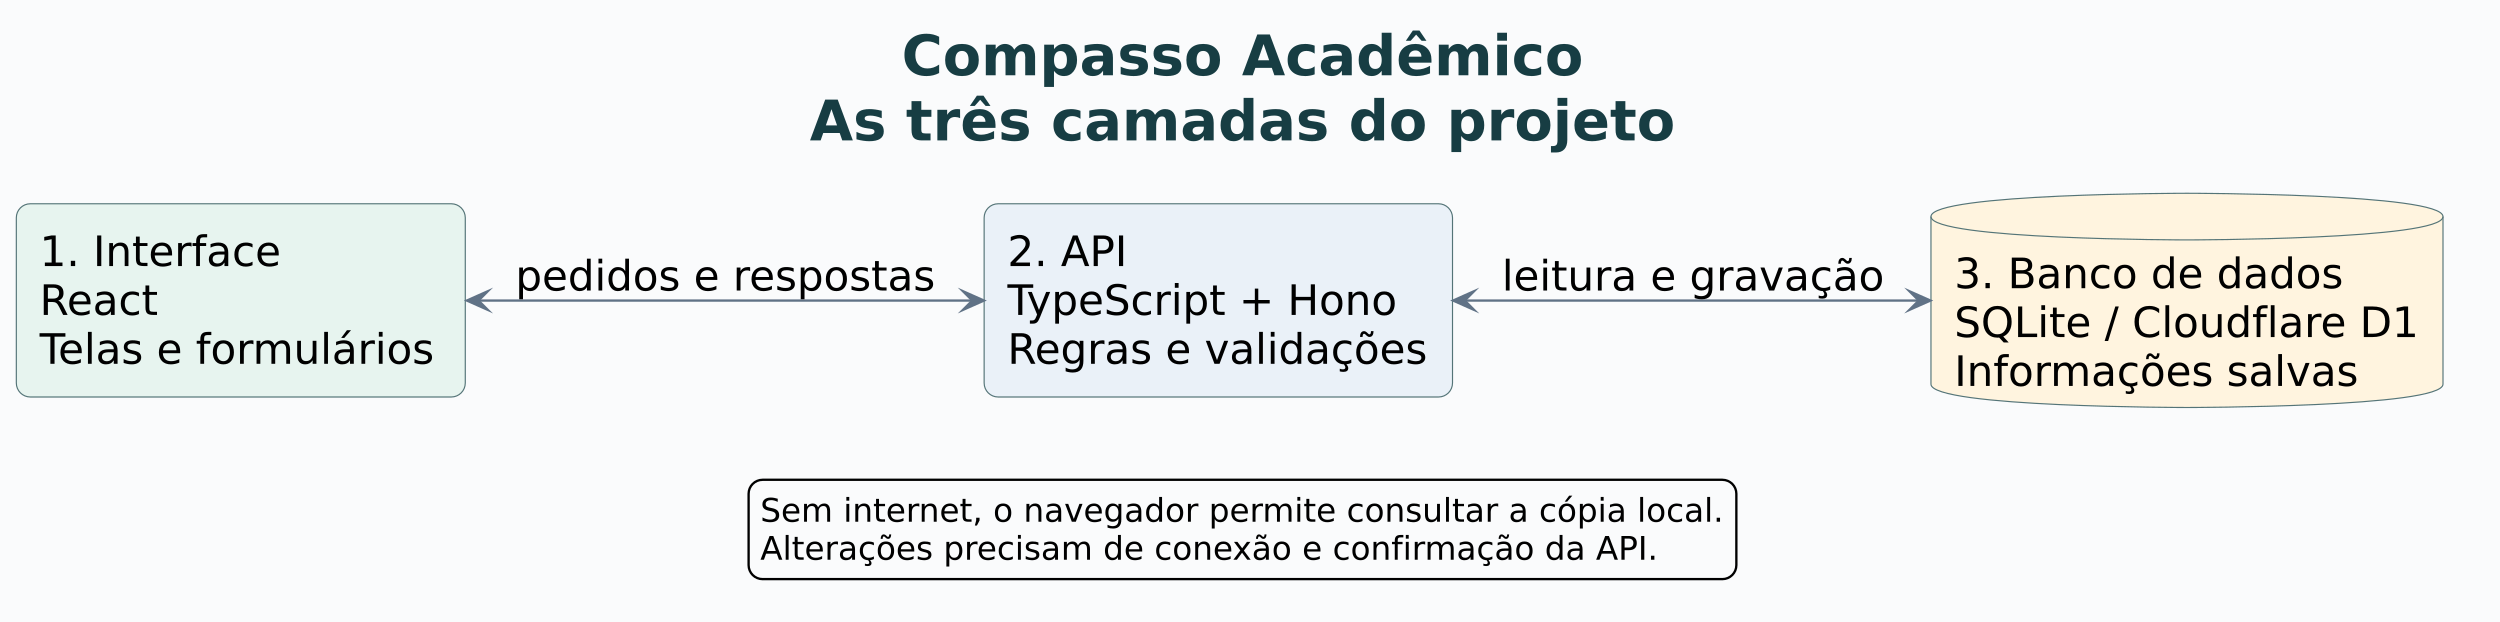
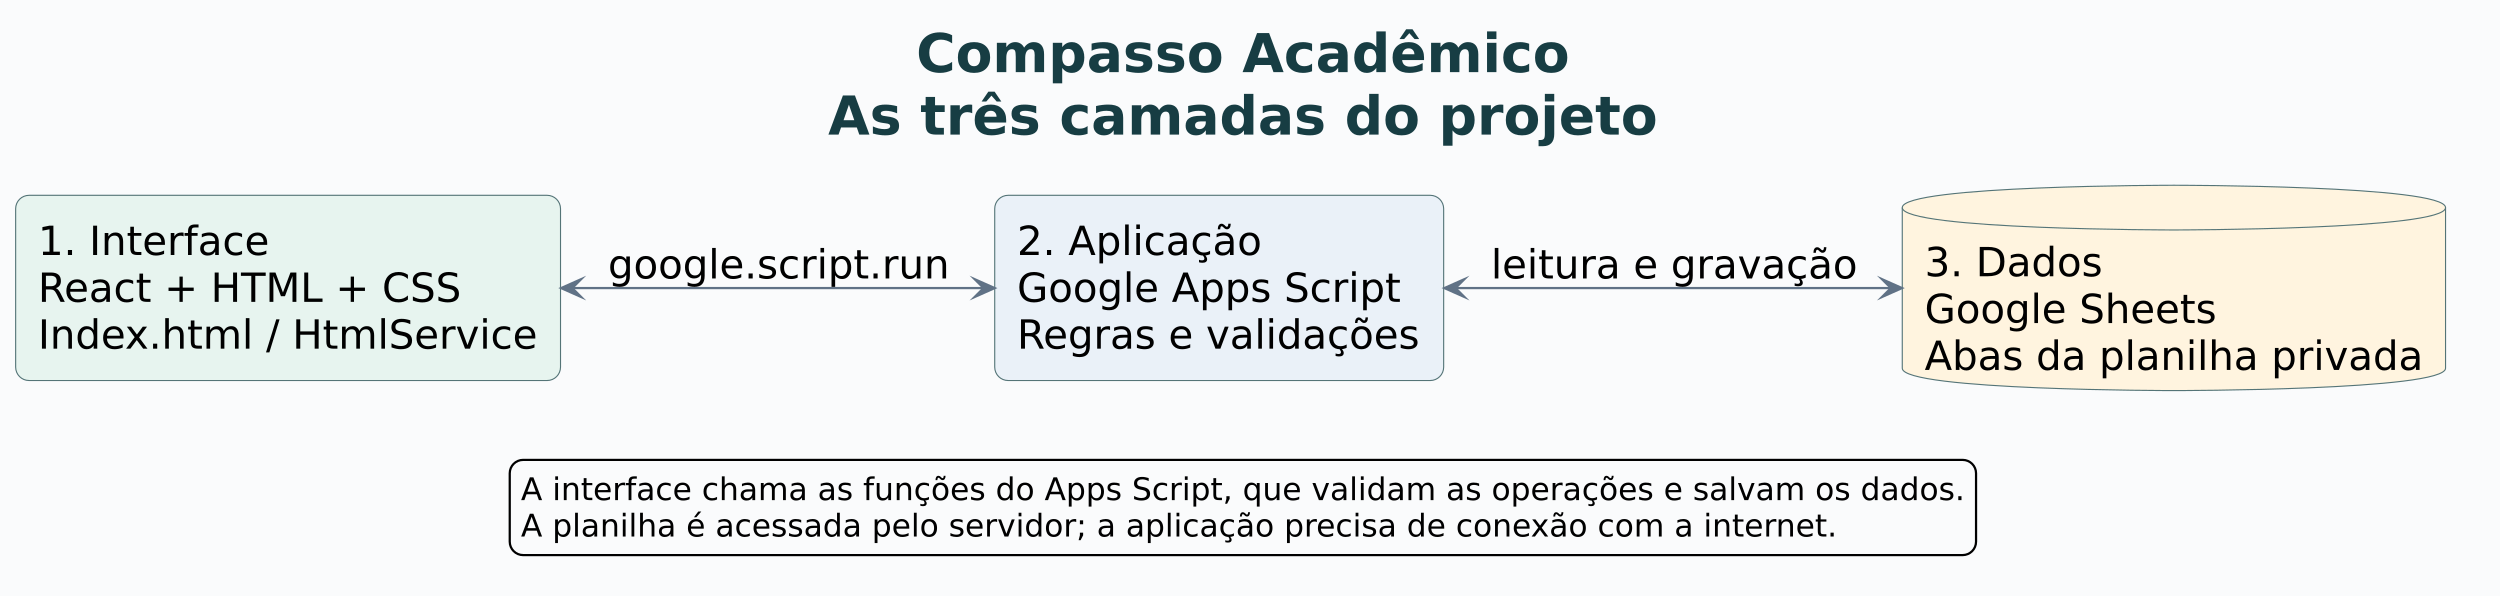
- <svg xmlns="http://www.w3.org/2000/svg" version="1.1" data-diagram-type="DESCRIPTION" style="width:1340px;height:333px;background:#FAFBFC;" width="1340px" height="333.75px" viewBox="0 0 1340 333" zoomAndPan="magnify" preserveAspectRatio="none" contentStyleType="text/css">
+ <svg xmlns="http://www.w3.org/2000/svg" version="1.1" data-diagram-type="DESCRIPTION" style="width:1398px;height:333px;background:#FAFBFC;" width="1398.75px" height="333.75px" viewBox="0 0 1398 333" zoomAndPan="magnify" preserveAspectRatio="none" contentStyleType="text/css">
  <defs />
  <g font-family="sans-serif" lengthAdjust="spacing">
-     <rect x="0" y="0" width="1340" height="333.75" fill="#FAFBFC" style="stroke:none;" />
+     <rect x="0" y="0" width="1398.75" height="333.75" fill="#FAFBFC" style="stroke:none;" />
    <g class="title" data-source-line="17">
-       <text x="483.284" y="40.347" fill="#173D43" font-size="30" textLength="365.376" font-weight="700" font-family="DejaVu Sans">Compasso Acadêmico</text>
-       <text x="434.051" y="75.269" fill="#173D43" font-size="30" textLength="463.843" font-weight="700" font-family="DejaVu Sans">As três camadas do projeto</text>
+       <text x="512.337" y="40.347" fill="#173D43" font-size="30" textLength="365.376" font-weight="700" font-family="DejaVu Sans">Compasso Acadêmico</text>
+       <text x="463.104" y="75.269" fill="#173D43" font-size="30" textLength="463.843" font-weight="700" font-family="DejaVu Sans">As três camadas do projeto</text>
    </g>
    <g class="entity" data-qualified-name="Interface" id="ent0001" data-source-line="19">
-       <rect x="8.75" y="109.219" width="240.64" height="103.574" fill="#E7F4EF" style="stroke:#547477;stroke-width:0.625;" rx="7.5" ry="7.5" />
+       <rect x="8.75" y="109.219" width="304.69" height="103.574" fill="#E7F4EF" style="stroke:#547477;stroke-width:0.625;" rx="7.5" ry="7.5" />
      <text x="21.25" y="142.604" fill="#000" font-size="22.5" textLength="129.353" font-family="DejaVu Sans">1. Interface</text>
-       <text x="21.25" y="168.795" fill="#000" font-size="22.5" textLength="64.457" font-family="DejaVu Sans">React</text>
-       <text x="21.25" y="194.987" fill="#000" font-size="22.5" textLength="215.64" font-family="DejaVu Sans">Telas e formulários</text>
+       <text x="21.25" y="168.795" fill="#000" font-size="22.5" textLength="237.656" font-family="DejaVu Sans">React + HTML + CSS</text>
+       <text x="21.25" y="194.987" fill="#000" font-size="22.5" textLength="279.69" font-family="DejaVu Sans">Index.html / HtmlService</text>
    </g>
-     <g class="entity" data-qualified-name="API" id="ent0002" data-source-line="20">
-       <rect x="527.5" y="109.219" width="251.044" height="103.574" fill="#EAF1F8" style="stroke:#547477;stroke-width:0.625;" rx="7.5" ry="7.5" />
-       <text x="540" y="142.604" fill="#000" font-size="22.5" textLength="64.215" font-family="DejaVu Sans">2. API</text>
-       <text x="540" y="168.795" fill="#000" font-size="22.5" textLength="212.311" font-family="DejaVu Sans">TypeScript + Hono</text>
-       <text x="540" y="194.987" fill="#000" font-size="22.5" textLength="226.044" font-family="DejaVu Sans">Regras e validações</text>
+     <g class="entity" data-qualified-name="Aplicacao" id="ent0002" data-source-line="20">
+       <rect x="556.25" y="109.219" width="251.044" height="103.574" fill="#EAF1F8" style="stroke:#547477;stroke-width:0.625;" rx="7.5" ry="7.5" />
+       <text x="568.75" y="142.604" fill="#000" font-size="22.5" textLength="136.879" font-family="DejaVu Sans">2. Aplicação</text>
+       <text x="568.75" y="168.795" fill="#000" font-size="22.5" textLength="214.585" font-family="DejaVu Sans">Google Apps Script</text>
+       <text x="568.75" y="194.987" fill="#000" font-size="22.5" textLength="226.044" font-family="DejaVu Sans">Regras e validações</text>
    </g>
-     <g class="entity" data-qualified-name="Banco" id="ent0003" data-source-line="21">
-       <path d="M1035,116.094 C1035,103.594 1172.222,103.594 1172.222,103.594 C1172.222,103.594 1309.445,103.594 1309.445,116.094 L1309.445,205.918 C1309.445,218.418 1172.222,218.418 1172.222,218.418 C1172.222,218.418 1035,218.418 1035,205.918 L1035,116.094" style="stroke:#547477;stroke-width:0.625;" fill="#FFF4DF" />
-       <path d="M1035,116.094 C1035,128.594 1172.222,128.594 1172.222,128.594 C1172.222,128.594 1309.445,128.594 1309.445,116.094" style="stroke:#547477;stroke-width:0.625;" fill="none" />
-       <text x="1047.5" y="154.479" fill="#000" font-size="22.5" textLength="208.51" font-family="DejaVu Sans">3. Banco de dados</text>
-       <text x="1047.5" y="180.67" fill="#000" font-size="22.5" textLength="249.445" font-family="DejaVu Sans">SQLite / Cloudflare D1</text>
-       <text x="1047.5" y="206.862" fill="#000" font-size="22.5" textLength="216.98" font-family="DejaVu Sans">Informações salvas</text>
+     <g class="entity" data-qualified-name="Dados" id="ent0003" data-source-line="21">
+       <path d="M1063.75,116.094 C1063.75,103.594 1215.65,103.594 1215.65,103.594 C1215.65,103.594 1367.55,103.594 1367.55,116.094 L1367.55,205.918 C1367.55,218.418 1215.65,218.418 1215.65,218.418 C1215.65,218.418 1063.75,218.418 1063.75,205.918 L1063.75,116.094" style="stroke:#547477;stroke-width:0.625;" fill="#FFF4DF" />
+       <path d="M1063.75,116.094 C1063.75,128.594 1215.65,128.594 1215.65,128.594 C1215.65,128.594 1367.55,128.594 1367.55,116.094" style="stroke:#547477;stroke-width:0.625;" fill="none" />
+       <text x="1076.25" y="154.479" fill="#000" font-size="22.5" textLength="99.503" font-family="DejaVu Sans">3. Dados</text>
+       <text x="1076.25" y="180.67" fill="#000" font-size="22.5" textLength="163.268" font-family="DejaVu Sans">Google Sheets</text>
+       <text x="1076.25" y="206.862" fill="#000" font-size="22.5" textLength="278.8" font-family="DejaVu Sans">Abas da planilha privada</text>
    </g>
    <g class="link" data-entity-1="ent0001" data-entity-2="ent0002" id="lnk4" data-source-line="23" data-link-type="dependency">
-       <path d="M256.463,161.094 C339.412,161.094 437.15,161.094 521.15,161.094" style="stroke:#607286;stroke-width:1.25;" fill="none" id="Interface-API" />
-       <polygon points="250.212,161.094,261.463,166.094,256.463,161.094,261.463,156.094,250.212,161.094" fill="#607286" style="stroke:#607286;stroke-width:1.25;stroke-linejoin:miter;stroke-miterlimit:10;" />
-       <polygon points="527.4,161.094,516.15,156.094,521.15,161.094,516.15,166.094,527.4,161.094" fill="#607286" style="stroke:#607286;stroke-width:1.25;stroke-linejoin:miter;stroke-miterlimit:10;" />
-       <text x="276.25" y="155.729" fill="#000" font-size="22.5" textLength="225.494" font-family="DejaVu Sans">pedidos e respostas</text>
+       <path d="M320,161.094 C397.075,161.094 477.125,161.094 549.988,161.094" style="stroke:#607286;stroke-width:1.25;" fill="none" id="Interface-Aplicacao" />
+       <polygon points="313.75,161.094,325,166.094,320,161.094,325,156.094,313.75,161.094" fill="#607286" style="stroke:#607286;stroke-width:1.25;stroke-linejoin:miter;stroke-miterlimit:10;" />
+       <polygon points="556.238,161.094,544.988,156.094,549.988,161.094,544.988,166.094,556.238,161.094" fill="#607286" style="stroke:#607286;stroke-width:1.25;stroke-linejoin:miter;stroke-miterlimit:10;" />
+       <text x="340" y="155.729" fill="#000" font-size="22.5" textLength="190.964" font-family="DejaVu Sans">google.script.run</text>
    </g>
    <g class="link" data-entity-1="ent0002" data-entity-2="ent0003" id="lnk5" data-source-line="24" data-link-type="dependency">
-       <path d="M785.088,161.094 C862.3,161.094 949.075,161.094 1028.45,161.094" style="stroke:#607286;stroke-width:1.25;" fill="none" id="API-Banco" />
-       <polygon points="778.838,161.094,790.088,166.094,785.088,161.094,790.088,156.094,778.838,161.094" fill="#607286" style="stroke:#607286;stroke-width:1.25;stroke-linejoin:miter;stroke-miterlimit:10;" />
-       <polygon points="1034.7,161.094,1023.45,156.094,1028.45,161.094,1023.45,166.094,1034.7,161.094" fill="#607286" style="stroke:#607286;stroke-width:1.25;stroke-linejoin:miter;stroke-miterlimit:10;" />
-       <text x="805" y="155.729" fill="#000" font-size="22.5" textLength="204.961" font-family="DejaVu Sans">leitura e gravação</text>
+       <path d="M813.925,161.094 C890.45,161.094 976.463,161.094 1057.375,161.094" style="stroke:#607286;stroke-width:1.25;" fill="none" id="Aplicacao-Dados" />
+       <polygon points="807.675,161.094,818.925,166.094,813.925,161.094,818.925,156.094,807.675,161.094" fill="#607286" style="stroke:#607286;stroke-width:1.25;stroke-linejoin:miter;stroke-miterlimit:10;" />
+       <polygon points="1063.625,161.094,1052.375,156.094,1057.375,161.094,1052.375,166.094,1063.625,161.094" fill="#607286" style="stroke:#607286;stroke-width:1.25;stroke-linejoin:miter;stroke-miterlimit:10;" />
+       <text x="833.75" y="155.729" fill="#000" font-size="22.5" textLength="204.961" font-family="DejaVu Sans">leitura e gravação</text>
    </g>
    <g class="legend" data-source-line="26">
-       <rect x="401.255" y="257.168" width="529.434" height="53.242" fill="none" style="stroke:#000;stroke-width:1.25;" rx="7.5" ry="7.5" />
-       <text x="407.505" y="279.662" fill="#000" font-size="17.5" textLength="516.934" font-family="DejaVu Sans">Sem internet, o navegador permite consultar a cópia local.</text>
-       <text x="407.505" y="300.033" fill="#000" font-size="17.5" textLength="482.13" font-family="DejaVu Sans">Alterações precisam de conexão e confirmação da API.</text>
+       <rect x="285.045" y="257.168" width="819.961" height="53.242" fill="none" style="stroke:#000;stroke-width:1.25;" rx="7.5" ry="7.5" />
+       <text x="291.295" y="279.662" fill="#000" font-size="17.5" textLength="807.461" font-family="DejaVu Sans">A interface chama as funções do Apps Script, que validam as operações e salvam os dados.</text>
+       <text x="291.295" y="300.033" fill="#000" font-size="17.5" textLength="737.008" font-family="DejaVu Sans">A planilha é acessada pelo servidor; a aplicação precisa de conexão com a internet.</text>
    </g>
  </g>
</svg>
